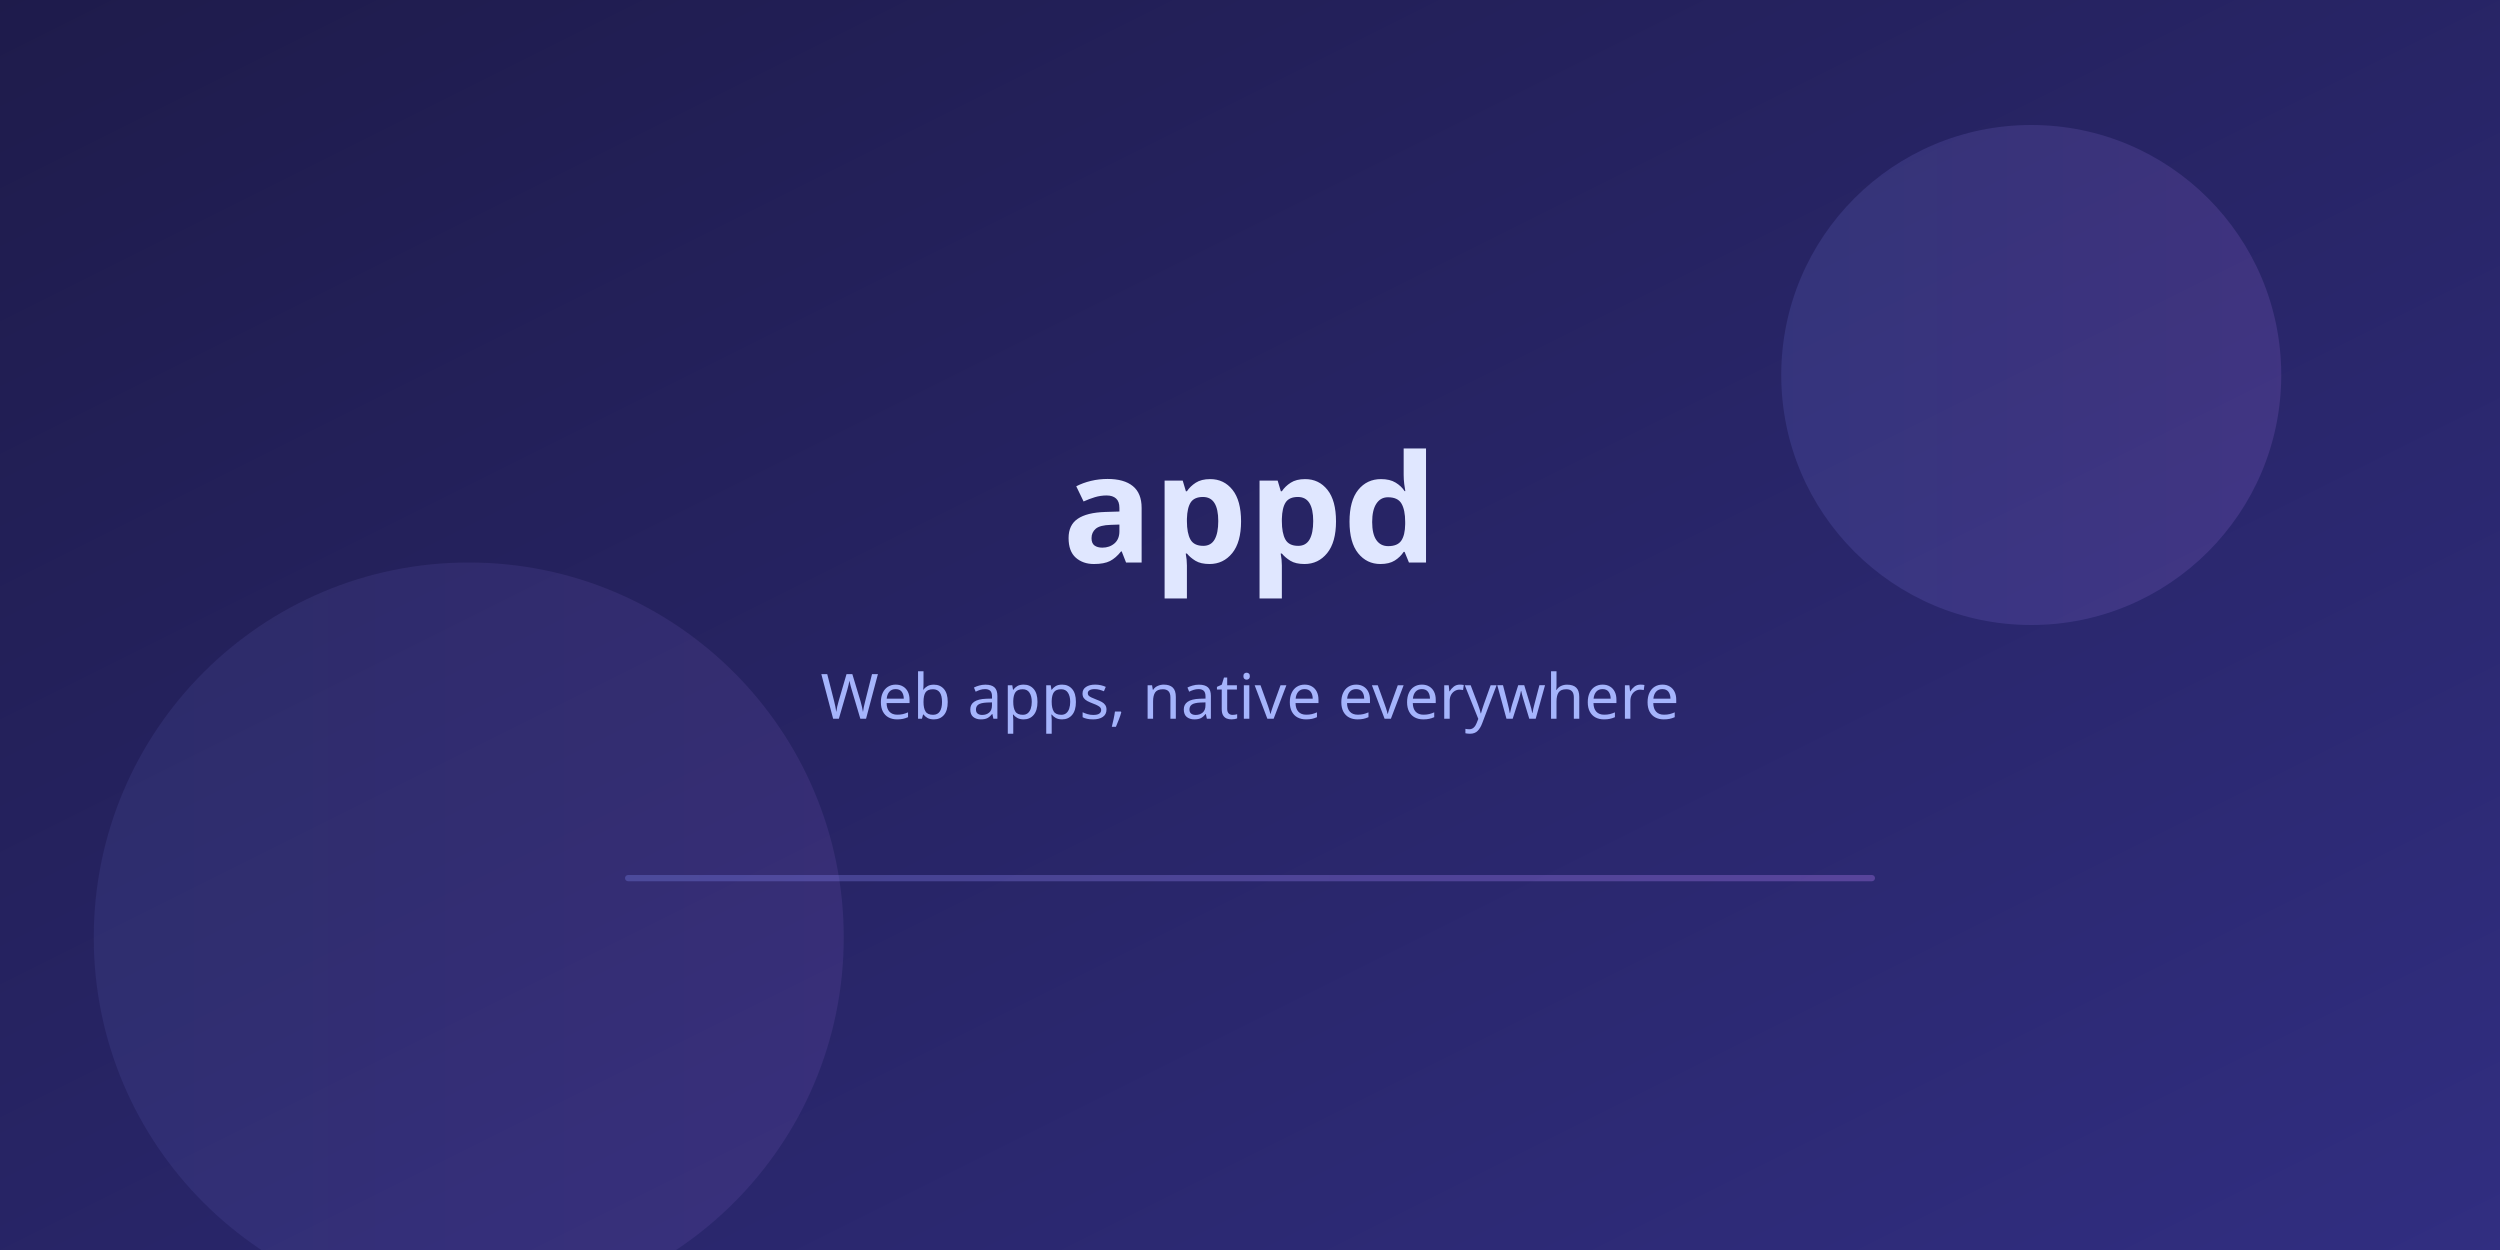
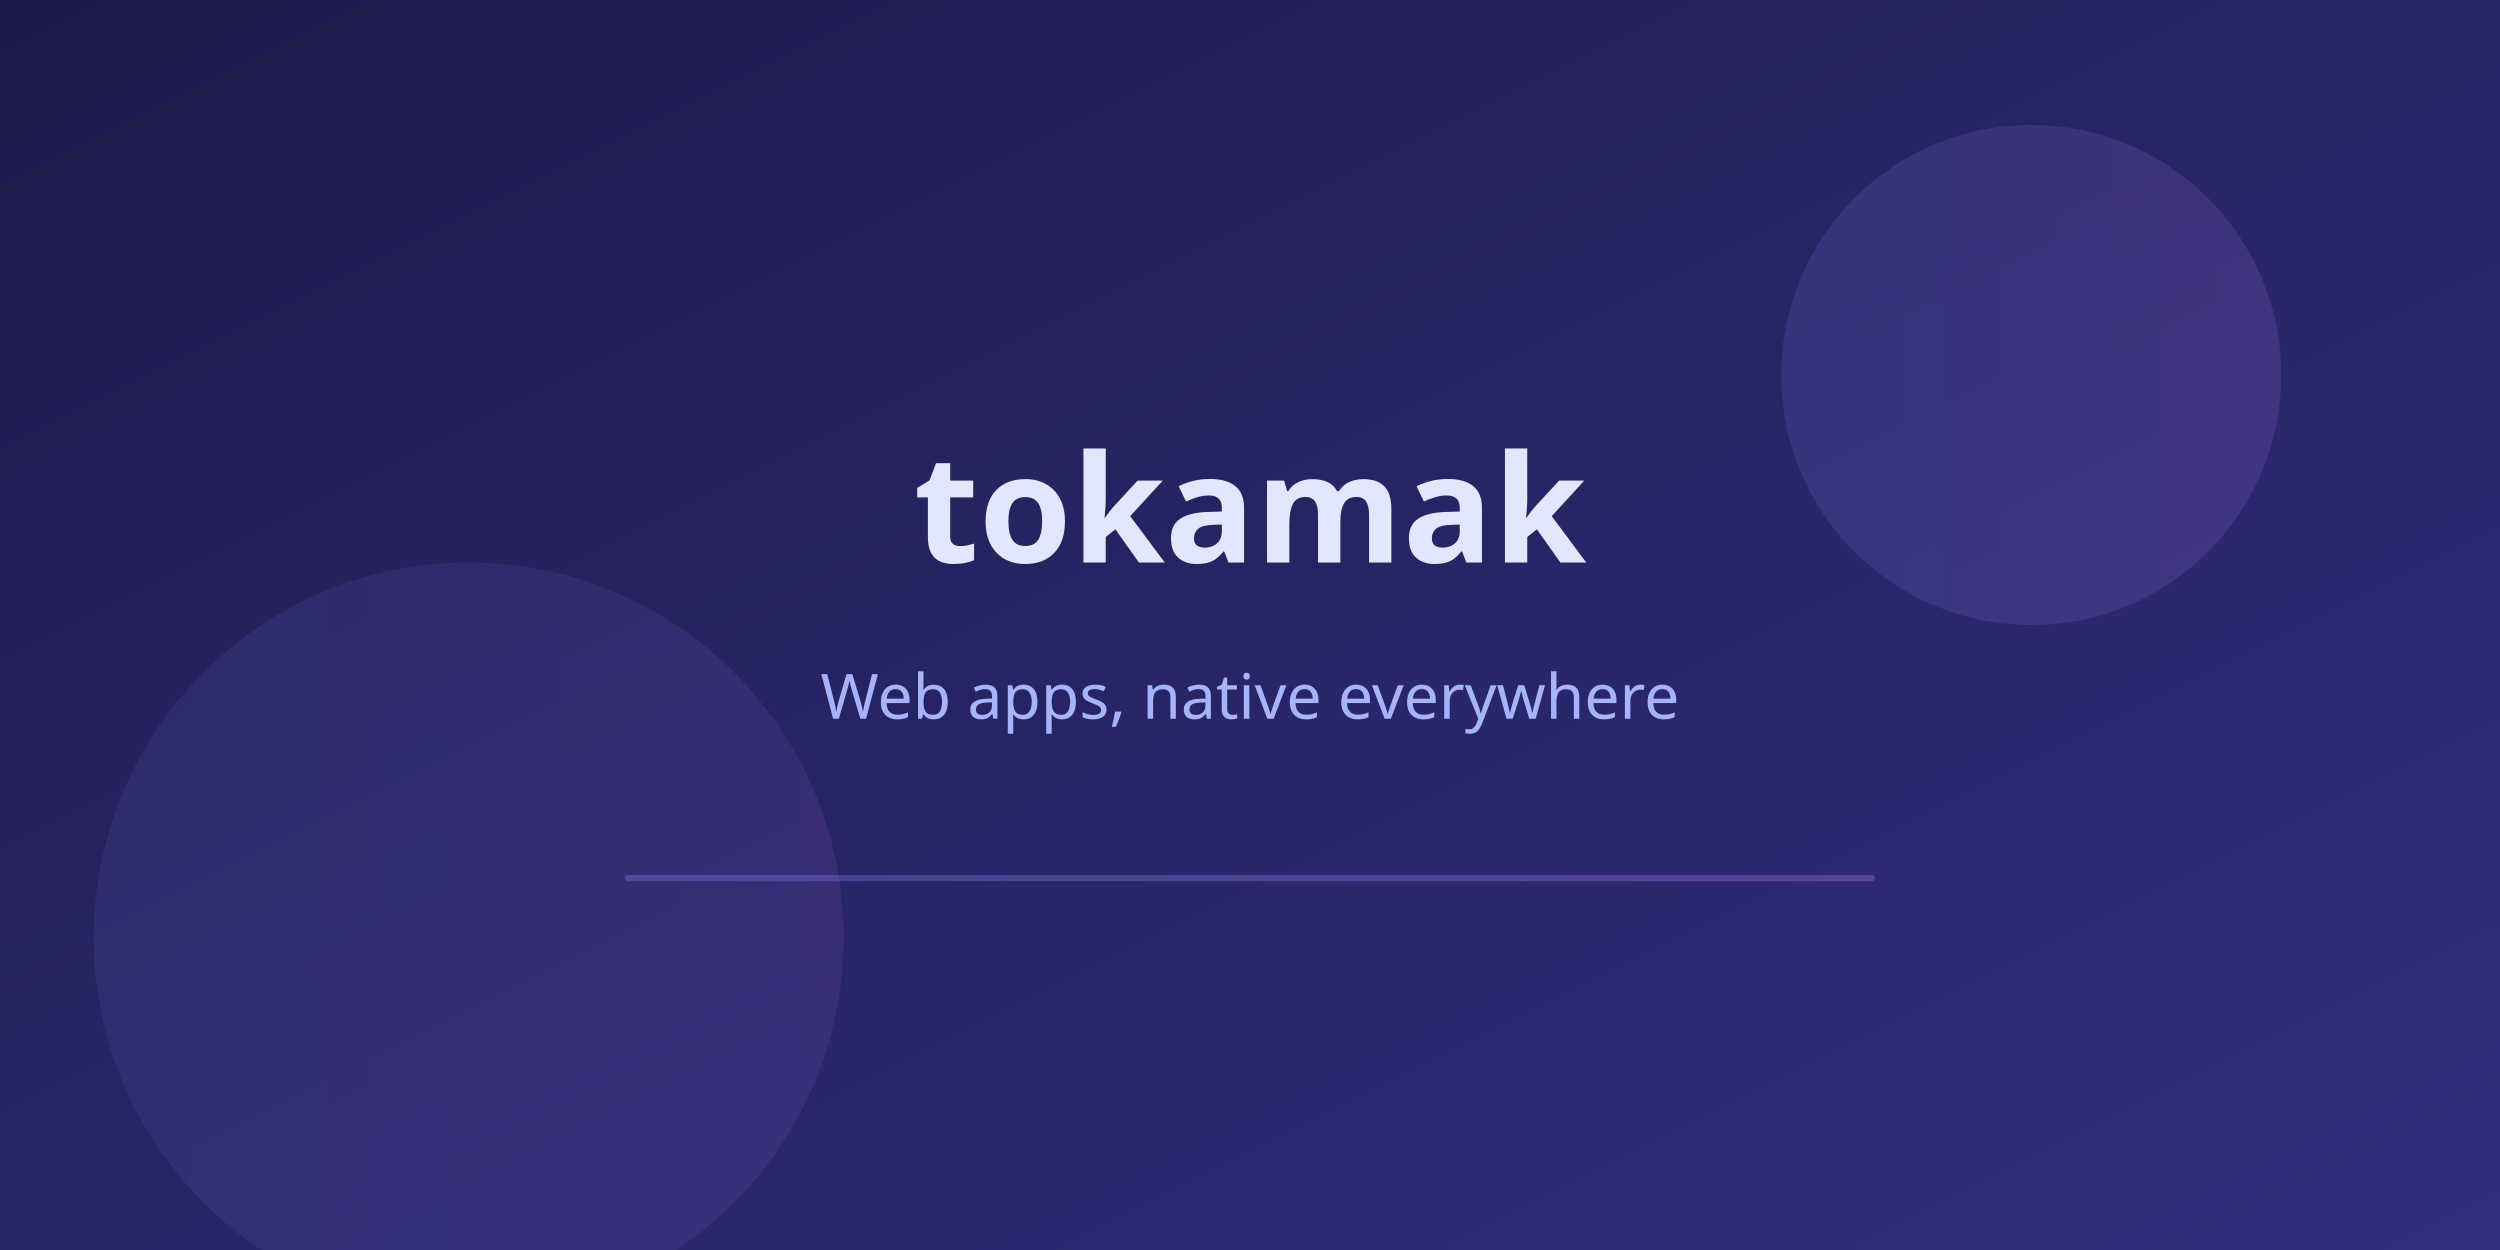
<svg xmlns="http://www.w3.org/2000/svg" viewBox="0 0 800 400">
  <defs>
    <linearGradient id="bg" x1="0%" y1="0%" x2="100%" y2="100%">
      <stop offset="0%" stop-color="#1e1b4b" />
      <stop offset="100%" stop-color="#312e81" />
    </linearGradient>
    <linearGradient id="accent" x1="0%" y1="0%" x2="100%" y2="0%">
      <stop offset="0%" stop-color="#818cf8" />
      <stop offset="100%" stop-color="#c084fc" />
    </linearGradient>
  </defs>
  <rect width="800" height="400" fill="url(#bg)" />
  <circle cx="650" cy="120" r="80" fill="url(#accent)" opacity="0.15" />
  <circle cx="150" cy="300" r="120" fill="url(#accent)" opacity="0.1" />
-   <text x="400" y="180" text-anchor="middle" font-family="system-ui, sans-serif" font-size="48" font-weight="700" fill="#e0e7ff">appd</text>
+   <text x="400" y="180" text-anchor="middle" font-family="system-ui, sans-serif" font-size="48" font-weight="700" fill="#e0e7ff">tokamak</text>
  <text x="400" y="230" text-anchor="middle" font-family="system-ui, sans-serif" font-size="20" fill="#a5b4fc">Web apps, native everywhere</text>
  <rect x="200" y="280" width="400" height="2" rx="1" fill="url(#accent)" opacity="0.3" />
</svg>
